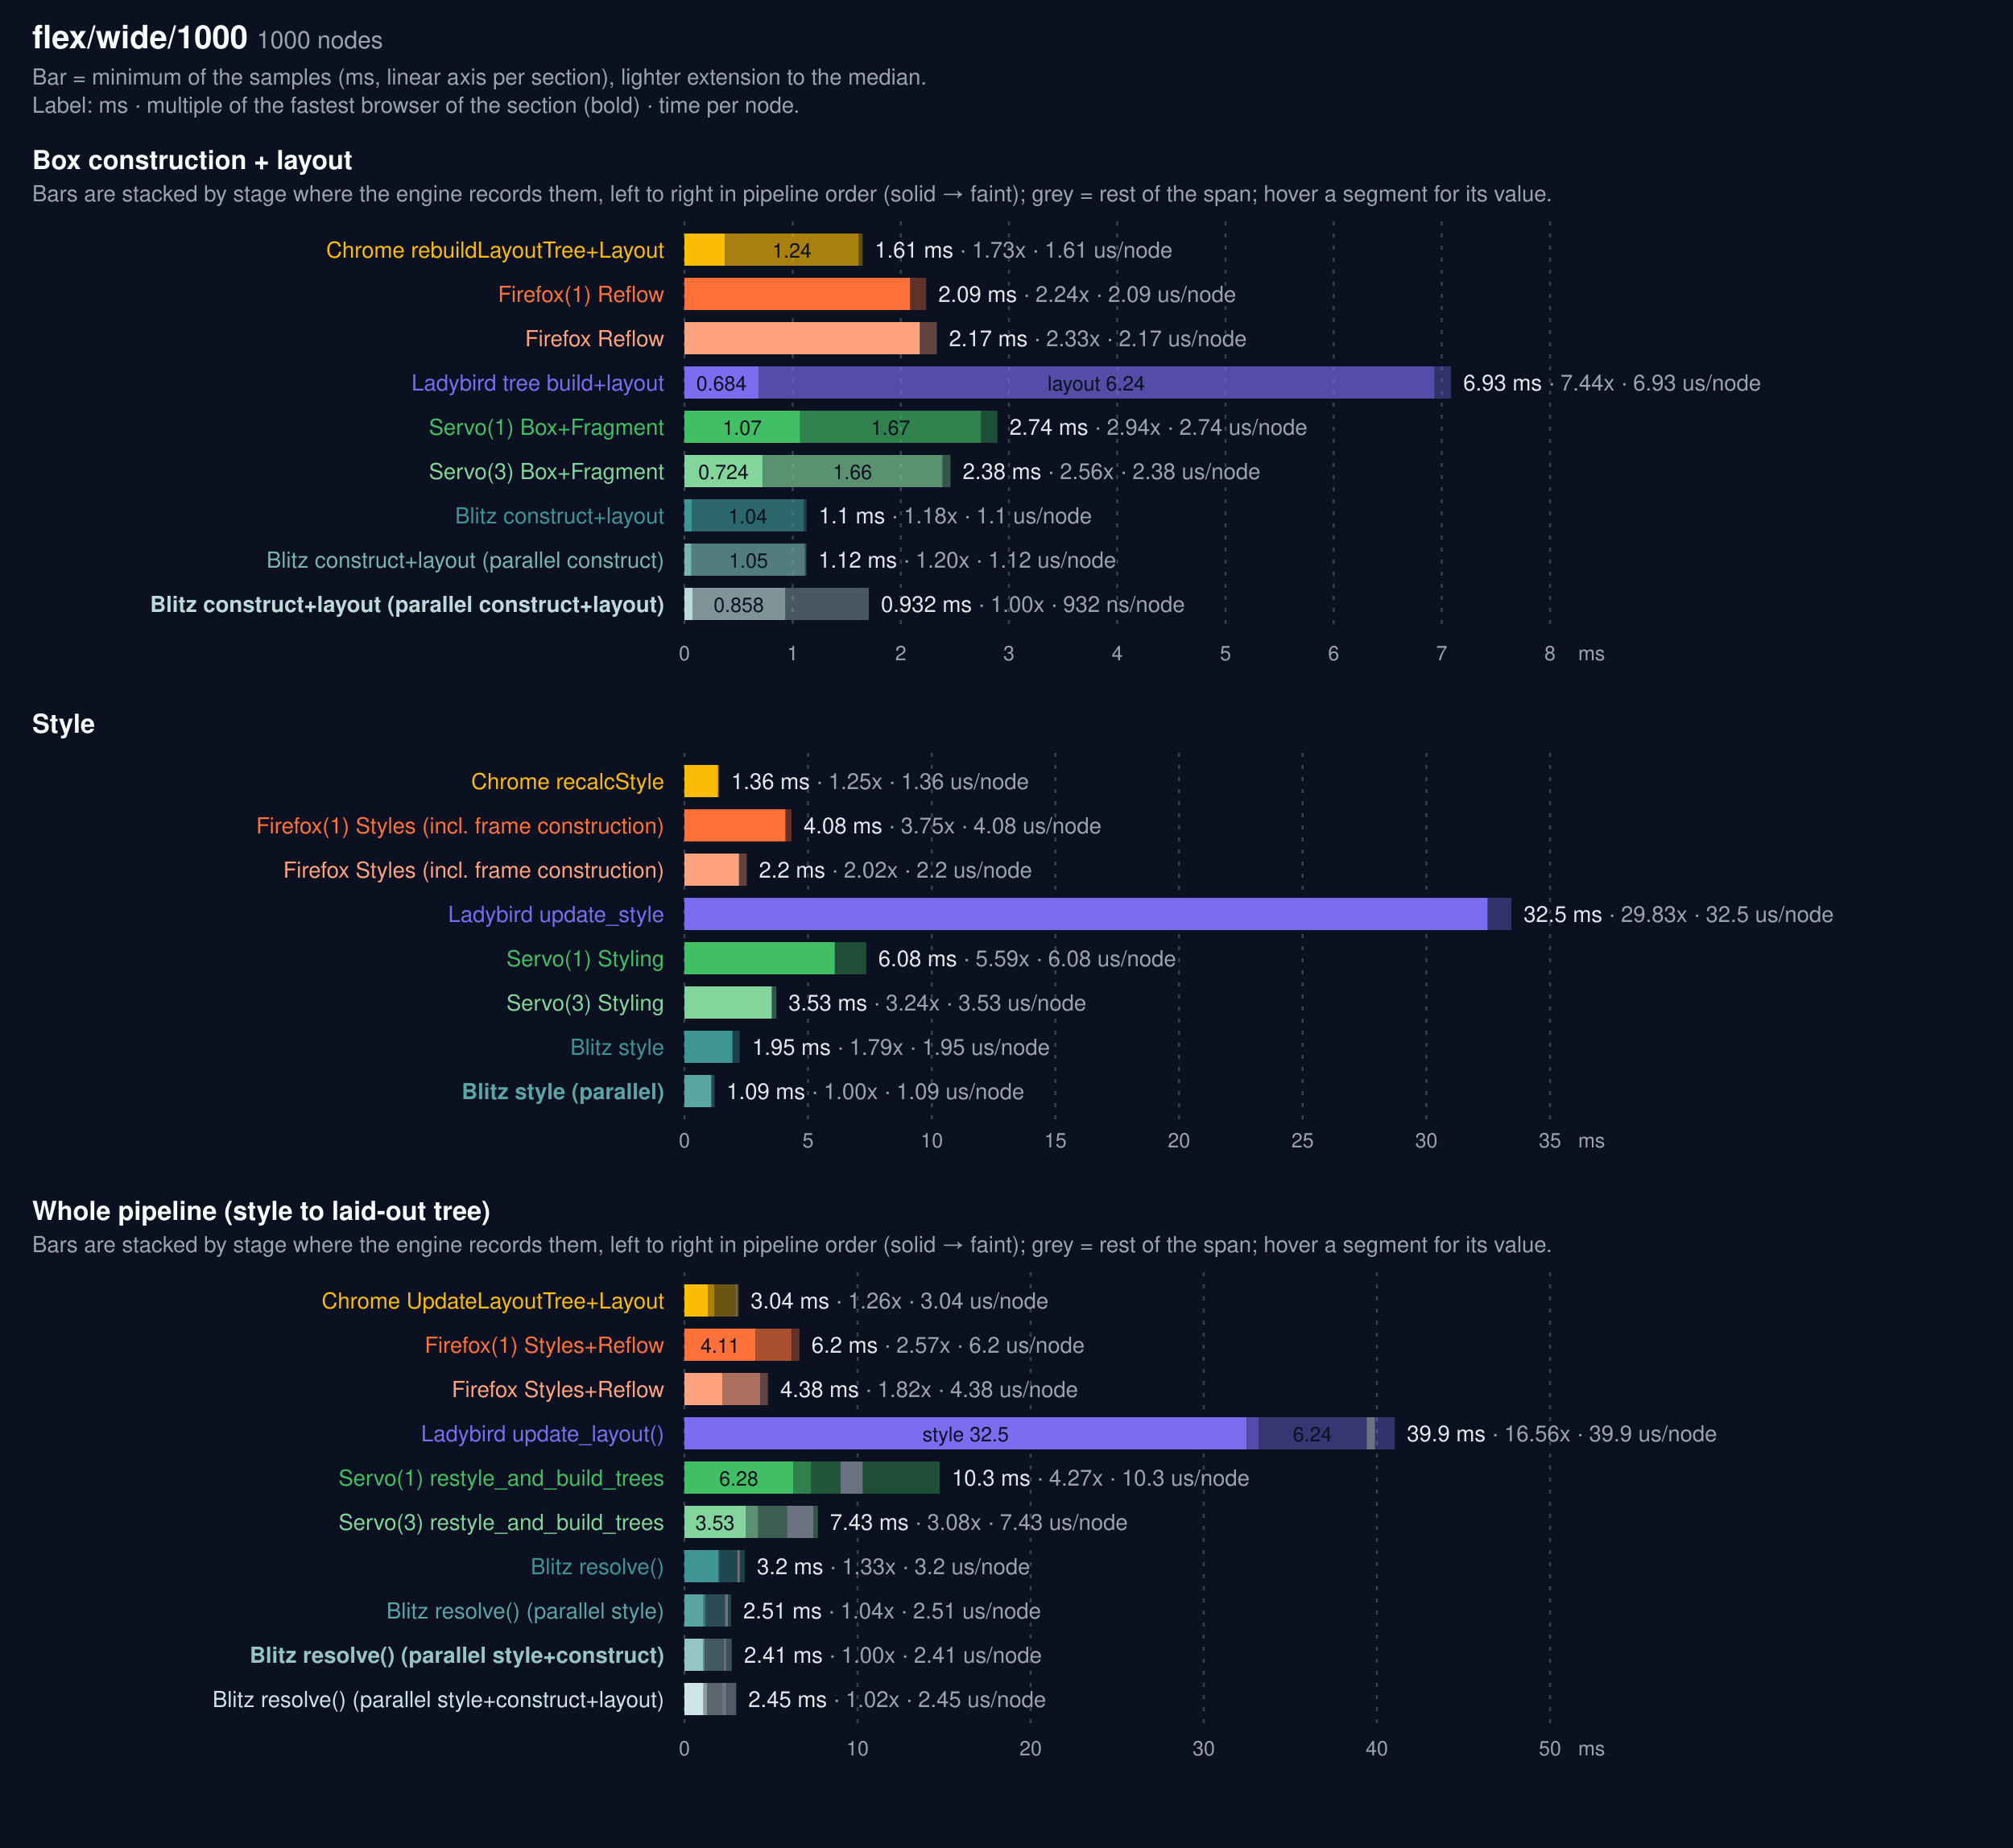
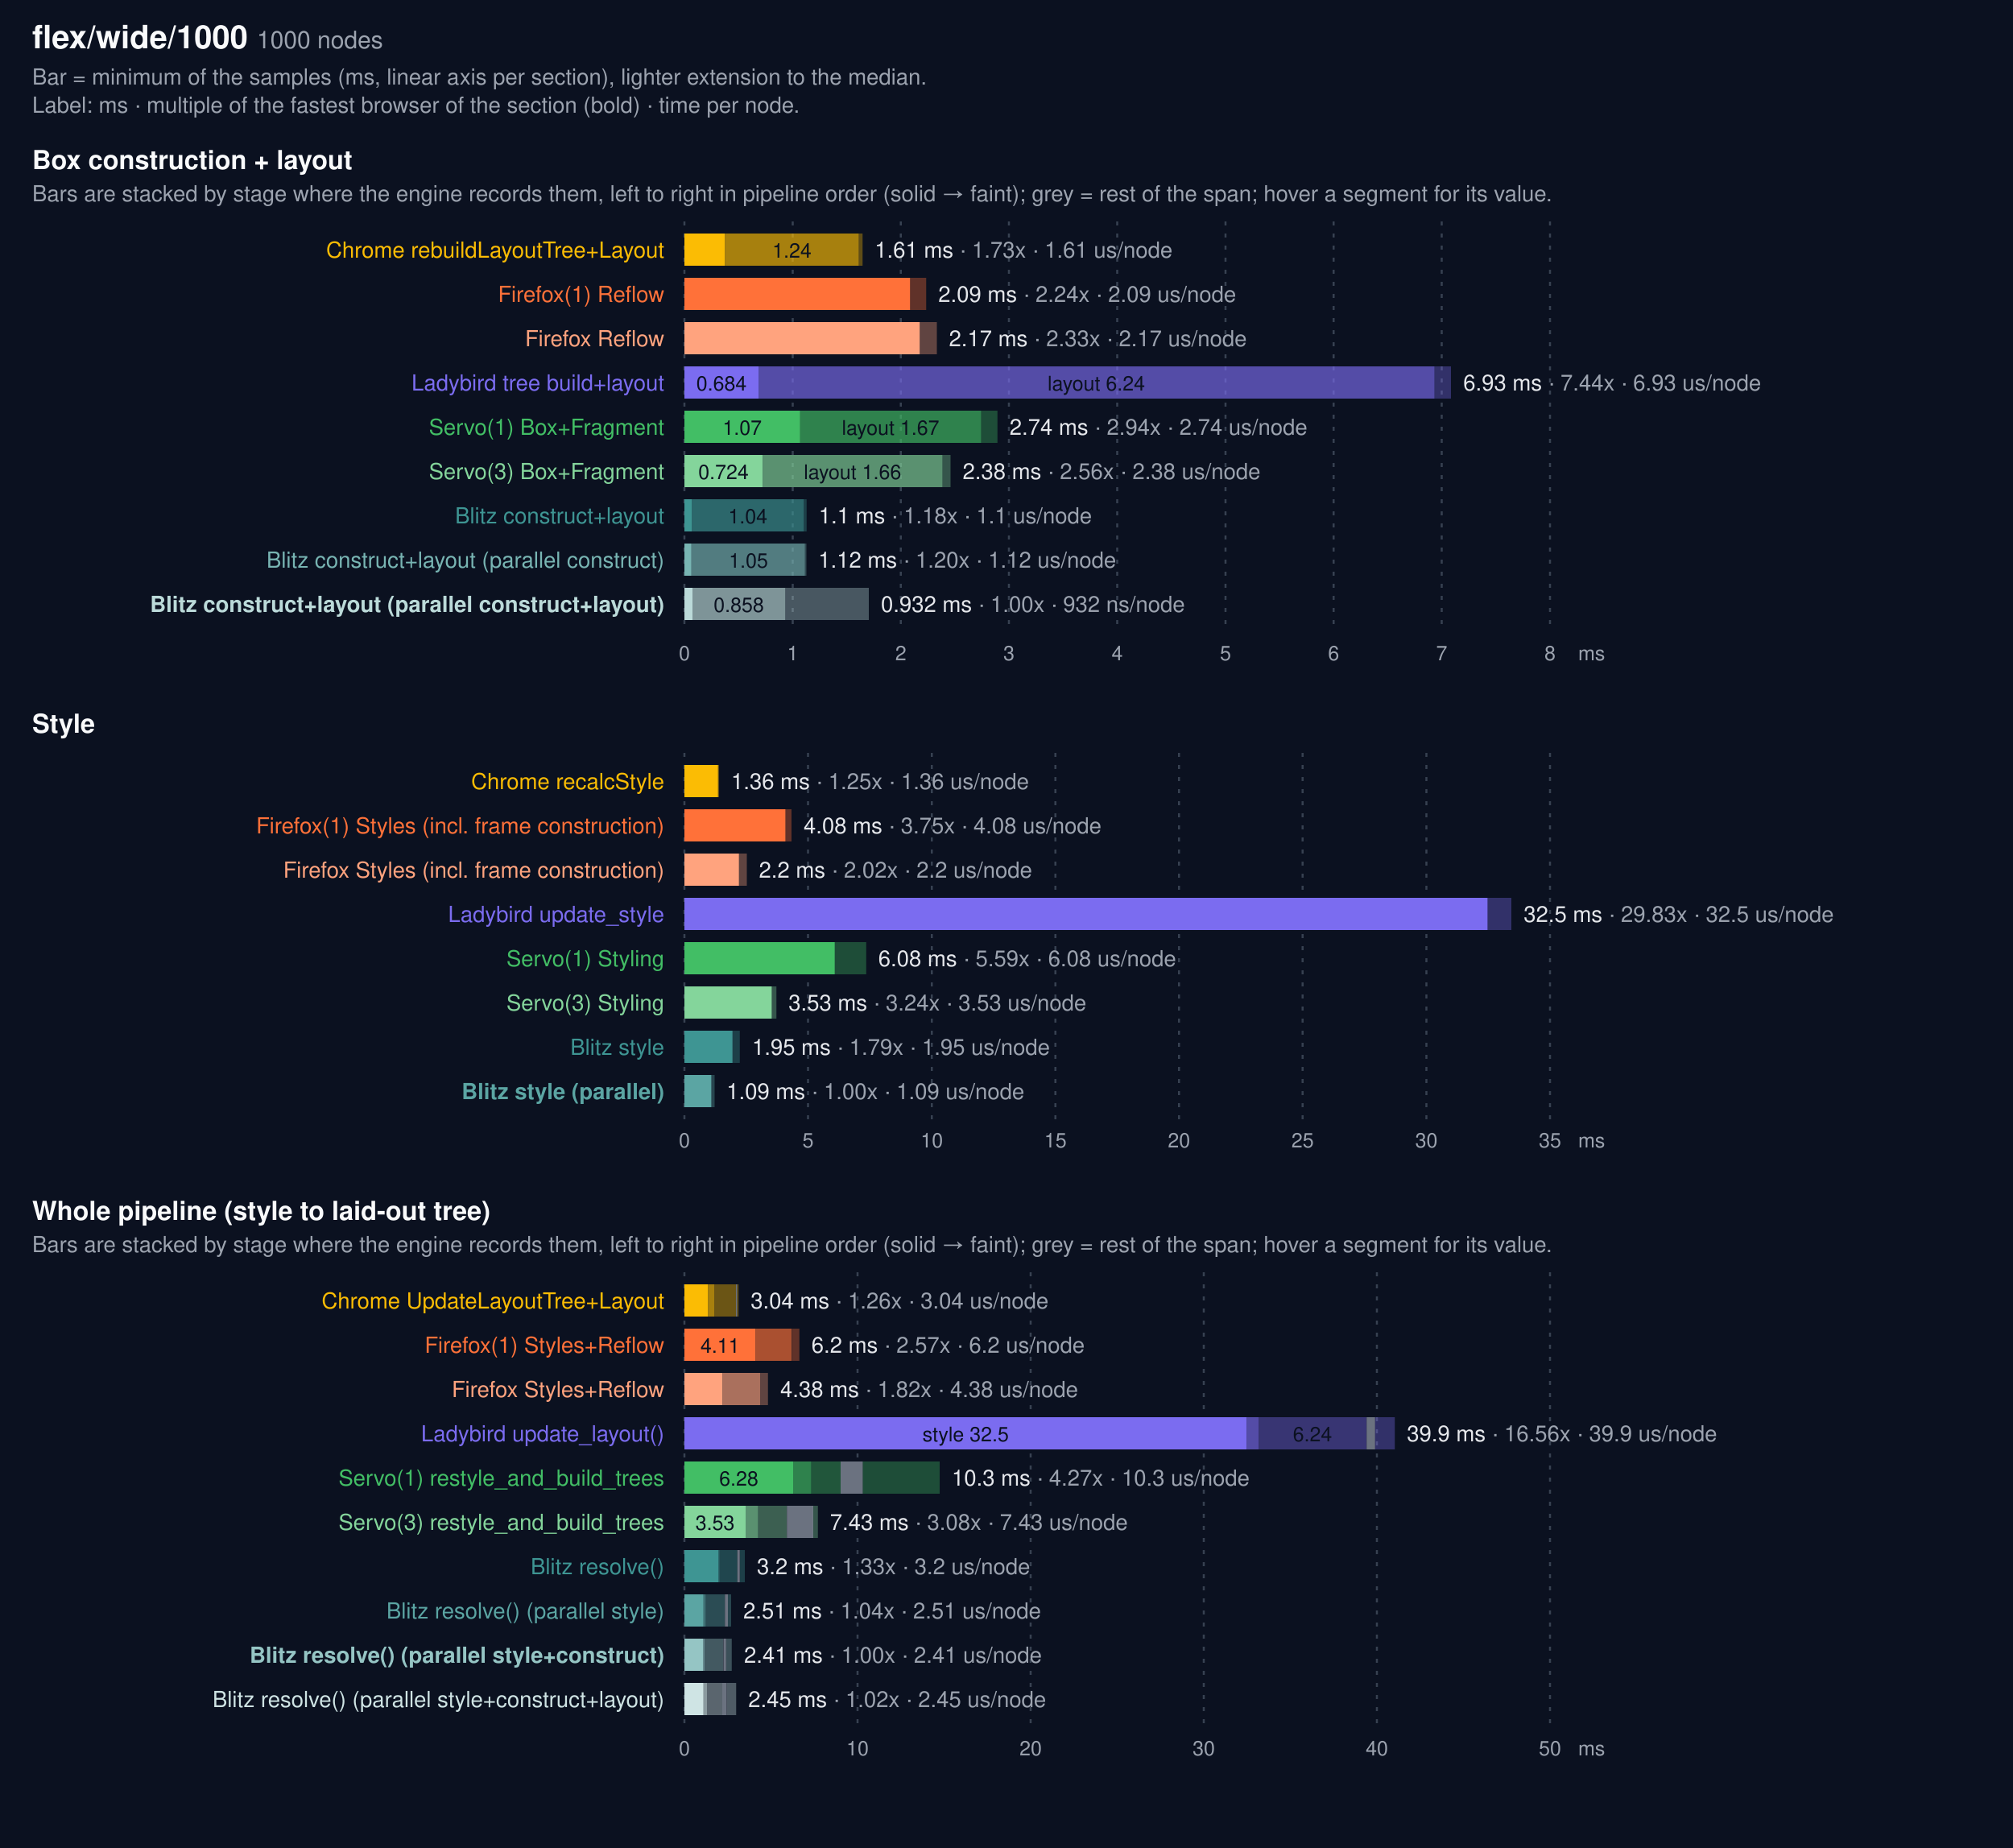
<svg xmlns="http://www.w3.org/2000/svg" width="1000" height="918" viewBox="0 0 1000 918" font-family="system-ui, -apple-system, Segoe UI, Helvetica, Arial, sans-serif">
  <rect width="1000" height="918" fill="#0b1120" />
  <text x="16" y="24" fill="#f9fafb" font-size="16" font-weight="600">flex/wide/1000 <tspan fill="#9ca3af" font-size="12" font-weight="400">1000 nodes</tspan>
  </text>
  <text x="16" y="42" fill="#9ca3af" font-size="11">Bar = minimum of the samples (ms, linear axis per section), lighter extension to the median.</text>
  <text x="16" y="56" fill="#9ca3af" font-size="11">Label: ms · multiple of the fastest browser of the section (bold) · time per node.</text>
  <text x="16" y="84" fill="#f9fafb" font-size="13" font-weight="600">Box construction + layout</text>
  <text x="16" y="100" fill="#9ca3af" font-size="11">Bars are stacked by stage where the engine records them, left to right in pipeline order (solid → faint); grey = rest of the span; hover a segment for its value.</text>
  <line x1="340.0" x2="340.0" y1="110" y2="314" stroke="#374151" stroke-dasharray="2 4" />
  <text x="340.0" y="328" fill="#9ca3af" font-size="10" text-anchor="middle">0</text>
  <line x1="393.8" x2="393.8" y1="110" y2="314" stroke="#374151" stroke-dasharray="2 4" />
  <text x="393.8" y="328" fill="#9ca3af" font-size="10" text-anchor="middle">1</text>
  <line x1="447.5" x2="447.5" y1="110" y2="314" stroke="#374151" stroke-dasharray="2 4" />
  <text x="447.5" y="328" fill="#9ca3af" font-size="10" text-anchor="middle">2</text>
  <line x1="501.2" x2="501.2" y1="110" y2="314" stroke="#374151" stroke-dasharray="2 4" />
  <text x="501.2" y="328" fill="#9ca3af" font-size="10" text-anchor="middle">3</text>
  <line x1="555.0" x2="555.0" y1="110" y2="314" stroke="#374151" stroke-dasharray="2 4" />
  <text x="555.0" y="328" fill="#9ca3af" font-size="10" text-anchor="middle">4</text>
  <line x1="608.8" x2="608.8" y1="110" y2="314" stroke="#374151" stroke-dasharray="2 4" />
  <text x="608.8" y="328" fill="#9ca3af" font-size="10" text-anchor="middle">5</text>
  <line x1="662.5" x2="662.5" y1="110" y2="314" stroke="#374151" stroke-dasharray="2 4" />
  <text x="662.5" y="328" fill="#9ca3af" font-size="10" text-anchor="middle">6</text>
  <line x1="716.2" x2="716.2" y1="110" y2="314" stroke="#374151" stroke-dasharray="2 4" />
  <text x="716.2" y="328" fill="#9ca3af" font-size="10" text-anchor="middle">7</text>
  <line x1="770.0" x2="770.0" y1="110" y2="314" stroke="#374151" stroke-dasharray="2 4" />
  <text x="770.0" y="328" fill="#9ca3af" font-size="10" text-anchor="middle">8</text>
  <text x="784" y="328" fill="#9ca3af" font-size="10">ms</text>
  <text x="330" y="128" fill="#FBBC04" font-size="11" text-anchor="end">Chrome rebuildLayoutTree+Layout</text>
  <rect x="340.0" y="116" width="20.1" height="16" fill="#FBBC04" opacity="1.0" />
  <rect x="360.1" y="116" width="66.5" height="16" fill="#FBBC04" opacity="0.65" />
  <text x="393.4" y="128" fill="#0b1120" font-size="10" text-anchor="middle">1.24</text>
  <rect x="426.6" y="116" width="1.9" height="16" fill="#FBBC04" opacity="0.35" />
  <text x="434.5" y="128" fill="#e5e7eb" font-size="11">1.61 ms <tspan fill="#9ca3af">· 1.73x · 1.61 us/node</tspan>
  </text>
  <text x="330" y="150" fill="#FF7139" font-size="11" text-anchor="end">Firefox(1) Reflow</text>
  <rect x="340" y="138" width="112.1" height="16" fill="#FF7139" />
  <rect x="452.1" y="138" width="8.0" height="16" fill="#FF7139" opacity="0.35" />
  <text x="466.1" y="150" fill="#e5e7eb" font-size="11">2.09 ms <tspan fill="#9ca3af">· 2.24x · 2.09 us/node</tspan>
  </text>
  <text x="330" y="172" fill="#ffa37e" font-size="11" text-anchor="end">Firefox Reflow</text>
  <rect x="340" y="160" width="116.9" height="16" fill="#ffa37e" />
  <rect x="456.9" y="160" width="8.5" height="16" fill="#ffa37e" opacity="0.35" />
  <text x="471.4" y="172" fill="#e5e7eb" font-size="11">2.17 ms <tspan fill="#9ca3af">· 2.33x · 2.17 us/node</tspan>
  </text>
  <text x="330" y="194" fill="#7B6CF0" font-size="11" text-anchor="end">Ladybird tree build+layout</text>
  <rect x="340.0" y="182" width="36.8" height="16" fill="#7B6CF0" opacity="1.0" />
  <text x="358.4" y="194" fill="#0b1120" font-size="10" text-anchor="middle">0.684</text>
  <rect x="376.8" y="182" width="335.7" height="16" fill="#7B6CF0" opacity="0.65" />
  <text x="544.6" y="194" fill="#0b1120" font-size="10" text-anchor="middle">layout 6.24</text>
  <rect x="712.4" y="182" width="8.4" height="16" fill="#7B6CF0" opacity="0.35" />
  <text x="726.9" y="194" fill="#e5e7eb" font-size="11">6.93 ms <tspan fill="#9ca3af">· 7.44x · 6.93 us/node</tspan>
  </text>
  <text x="330" y="216" fill="#42BE65" font-size="11" text-anchor="end">Servo(1) Box+Fragment</text>
  <rect x="340.0" y="204" width="57.5" height="16" fill="#42BE65" opacity="1.0" />
  <text x="368.7" y="216" fill="#0b1120" font-size="10" text-anchor="middle">1.07</text>
  <rect x="397.5" y="204" width="89.8" height="16" fill="#42BE65" opacity="0.65" />
-   <text x="442.4" y="216" fill="#0b1120" font-size="10" text-anchor="middle">1.67</text>
+   <text x="442.4" y="216" fill="#0b1120" font-size="10" text-anchor="middle">layout 1.67</text>
  <rect x="487.2" y="204" width="8.3" height="16" fill="#42BE65" opacity="0.35" />
  <text x="501.5" y="216" fill="#e5e7eb" font-size="11">2.74 ms <tspan fill="#9ca3af">· 2.94x · 2.74 us/node</tspan>
  </text>
  <text x="330" y="238" fill="#84d59b" font-size="11" text-anchor="end">Servo(3) Box+Fragment</text>
  <rect x="340.0" y="226" width="38.9" height="16" fill="#84d59b" opacity="1.0" />
  <text x="359.4" y="238" fill="#0b1120" font-size="10" text-anchor="middle">0.724</text>
  <rect x="378.9" y="226" width="89.3" height="16" fill="#84d59b" opacity="0.65" />
-   <text x="423.5" y="238" fill="#0b1120" font-size="10" text-anchor="middle">1.66</text>
+   <text x="423.5" y="238" fill="#0b1120" font-size="10" text-anchor="middle">layout 1.66</text>
  <rect x="468.2" y="226" width="4.0" height="16" fill="#84d59b" opacity="0.35" />
  <text x="478.2" y="238" fill="#e5e7eb" font-size="11">2.38 ms <tspan fill="#9ca3af">· 2.56x · 2.38 us/node</tspan>
  </text>
  <text x="330" y="260" fill="#3E9593" font-size="11" text-anchor="end">Blitz construct+layout</text>
  <rect x="340.0" y="248" width="3.6" height="16" fill="#3E9593" opacity="1.0" />
  <rect x="343.6" y="248" width="55.7" height="16" fill="#3E9593" opacity="0.65" />
  <text x="371.5" y="260" fill="#0b1120" font-size="10" text-anchor="middle">1.04</text>
  <rect x="399.3" y="248" width="1.4" height="16" fill="#3E9593" opacity="0.35" />
  <text x="406.7" y="260" fill="#e5e7eb" font-size="11">1.1 ms <tspan fill="#9ca3af">· 1.18x · 1.1 us/node</tspan>
  </text>
  <text x="330" y="282" fill="#78b5b3" font-size="11" text-anchor="end">Blitz construct+layout (parallel construct)</text>
  <rect x="340.0" y="270" width="3.5" height="16" fill="#78b5b3" opacity="1.0" />
  <rect x="343.5" y="270" width="56.4" height="16" fill="#78b5b3" opacity="0.65" />
  <text x="371.8" y="282" fill="#0b1120" font-size="10" text-anchor="middle">1.05</text>
  <rect x="400.0" y="270" width="0.6" height="16" fill="#78b5b3" opacity="0.35" />
  <text x="406.5" y="282" fill="#e5e7eb" font-size="11">1.12 ms <tspan fill="#9ca3af">· 1.20x · 1.12 us/node</tspan>
  </text>
  <text x="330" y="304" fill="#bbdad9" font-size="11" text-anchor="end" font-weight="700">Blitz construct+layout (parallel construct+layout)</text>
  <rect x="340.0" y="292" width="4.0" height="16" fill="#bbdad9" opacity="1.0" />
  <rect x="344.0" y="292" width="46.1" height="16" fill="#bbdad9" opacity="0.65" />
  <text x="367.0" y="304" fill="#0b1120" font-size="10" text-anchor="middle">0.858</text>
  <rect x="390.1" y="292" width="41.5" height="16" fill="#bbdad9" opacity="0.35" />
  <text x="437.6" y="304" fill="#e5e7eb" font-size="11">0.932 ms <tspan fill="#9ca3af">· 1.00x · 932 ns/node</tspan>
  </text>
  <text x="16" y="364" fill="#f9fafb" font-size="13" font-weight="600">Style</text>
  <line x1="340.0" x2="340.0" y1="374" y2="556" stroke="#374151" stroke-dasharray="2 4" />
  <text x="340.0" y="570" fill="#9ca3af" font-size="10" text-anchor="middle">0</text>
  <line x1="401.4" x2="401.4" y1="374" y2="556" stroke="#374151" stroke-dasharray="2 4" />
  <text x="401.4" y="570" fill="#9ca3af" font-size="10" text-anchor="middle">5</text>
  <line x1="462.9" x2="462.9" y1="374" y2="556" stroke="#374151" stroke-dasharray="2 4" />
  <text x="462.9" y="570" fill="#9ca3af" font-size="10" text-anchor="middle">10</text>
  <line x1="524.3" x2="524.3" y1="374" y2="556" stroke="#374151" stroke-dasharray="2 4" />
  <text x="524.3" y="570" fill="#9ca3af" font-size="10" text-anchor="middle">15</text>
  <line x1="585.7" x2="585.7" y1="374" y2="556" stroke="#374151" stroke-dasharray="2 4" />
  <text x="585.7" y="570" fill="#9ca3af" font-size="10" text-anchor="middle">20</text>
  <line x1="647.1" x2="647.1" y1="374" y2="556" stroke="#374151" stroke-dasharray="2 4" />
  <text x="647.1" y="570" fill="#9ca3af" font-size="10" text-anchor="middle">25</text>
  <line x1="708.6" x2="708.6" y1="374" y2="556" stroke="#374151" stroke-dasharray="2 4" />
  <text x="708.6" y="570" fill="#9ca3af" font-size="10" text-anchor="middle">30</text>
  <line x1="770.0" x2="770.0" y1="374" y2="556" stroke="#374151" stroke-dasharray="2 4" />
  <text x="770.0" y="570" fill="#9ca3af" font-size="10" text-anchor="middle">35</text>
  <text x="784" y="570" fill="#9ca3af" font-size="10">ms</text>
  <text x="330" y="392" fill="#FBBC04" font-size="11" text-anchor="end">Chrome recalcStyle</text>
  <rect x="340" y="380" width="16.7" height="16" fill="#FBBC04" />
  <rect x="356.7" y="380" width="0.5" height="16" fill="#FBBC04" opacity="0.35" />
  <text x="363.2" y="392" fill="#e5e7eb" font-size="11">1.36 ms <tspan fill="#9ca3af">· 1.25x · 1.36 us/node</tspan>
  </text>
  <text x="330" y="414" fill="#FF7139" font-size="11" text-anchor="end">Firefox(1) Styles (incl. frame construction)</text>
  <rect x="340" y="402" width="50.2" height="16" fill="#FF7139" />
  <rect x="390.2" y="402" width="3.0" height="16" fill="#FF7139" opacity="0.35" />
  <text x="399.2" y="414" fill="#e5e7eb" font-size="11">4.08 ms <tspan fill="#9ca3af">· 3.75x · 4.08 us/node</tspan>
  </text>
  <text x="330" y="436" fill="#ffa37e" font-size="11" text-anchor="end">Firefox Styles (incl. frame construction)</text>
  <rect x="340" y="424" width="27.1" height="16" fill="#ffa37e" />
  <rect x="367.1" y="424" width="3.9" height="16" fill="#ffa37e" opacity="0.35" />
  <text x="377.0" y="436" fill="#e5e7eb" font-size="11">2.2 ms <tspan fill="#9ca3af">· 2.02x · 2.2 us/node</tspan>
  </text>
  <text x="330" y="458" fill="#7B6CF0" font-size="11" text-anchor="end">Ladybird update_style</text>
  <rect x="340" y="446" width="399.0" height="16" fill="#7B6CF0" />
  <rect x="739.0" y="446" width="11.8" height="16" fill="#7B6CF0" opacity="0.35" />
  <text x="756.9" y="458" fill="#e5e7eb" font-size="11">32.5 ms <tspan fill="#9ca3af">· 29.83x · 32.5 us/node</tspan>
  </text>
  <text x="330" y="480" fill="#42BE65" font-size="11" text-anchor="end">Servo(1) Styling</text>
  <rect x="340" y="468" width="74.7" height="16" fill="#42BE65" />
  <rect x="414.7" y="468" width="15.6" height="16" fill="#42BE65" opacity="0.35" />
  <text x="436.3" y="480" fill="#e5e7eb" font-size="11">6.08 ms <tspan fill="#9ca3af">· 5.59x · 6.08 us/node</tspan>
  </text>
  <text x="330" y="502" fill="#84d59b" font-size="11" text-anchor="end">Servo(3) Styling</text>
  <rect x="340" y="490" width="43.4" height="16" fill="#84d59b" />
  <rect x="383.4" y="490" width="2.3" height="16" fill="#84d59b" opacity="0.35" />
  <text x="391.7" y="502" fill="#e5e7eb" font-size="11">3.53 ms <tspan fill="#9ca3af">· 3.24x · 3.53 us/node</tspan>
  </text>
  <text x="330" y="524" fill="#3E9593" font-size="11" text-anchor="end">Blitz style</text>
  <rect x="340" y="512" width="23.9" height="16" fill="#3E9593" />
  <rect x="363.9" y="512" width="3.6" height="16" fill="#3E9593" opacity="0.35" />
  <text x="373.6" y="524" fill="#e5e7eb" font-size="11">1.95 ms <tspan fill="#9ca3af">· 1.79x · 1.95 us/node</tspan>
  </text>
  <text x="330" y="546" fill="#5ba5a3" font-size="11" text-anchor="end" font-weight="700">Blitz style (parallel)</text>
  <rect x="340" y="534" width="13.4" height="16" fill="#5ba5a3" />
  <rect x="353.4" y="534" width="1.6" height="16" fill="#5ba5a3" opacity="0.35" />
  <text x="360.9" y="546" fill="#e5e7eb" font-size="11">1.09 ms <tspan fill="#9ca3af">· 1.00x · 1.09 us/node</tspan>
  </text>
  <text x="16" y="606" fill="#f9fafb" font-size="13" font-weight="600">Whole pipeline (style to laid-out tree)</text>
  <text x="16" y="622" fill="#9ca3af" font-size="11">Bars are stacked by stage where the engine records them, left to right in pipeline order (solid → faint); grey = rest of the span; hover a segment for its value.</text>
  <line x1="340.0" x2="340.0" y1="632" y2="858" stroke="#374151" stroke-dasharray="2 4" />
  <text x="340.0" y="872" fill="#9ca3af" font-size="10" text-anchor="middle">0</text>
  <line x1="426.0" x2="426.0" y1="632" y2="858" stroke="#374151" stroke-dasharray="2 4" />
  <text x="426.0" y="872" fill="#9ca3af" font-size="10" text-anchor="middle">10</text>
  <line x1="512.0" x2="512.0" y1="632" y2="858" stroke="#374151" stroke-dasharray="2 4" />
  <text x="512.0" y="872" fill="#9ca3af" font-size="10" text-anchor="middle">20</text>
  <line x1="598.0" x2="598.0" y1="632" y2="858" stroke="#374151" stroke-dasharray="2 4" />
  <text x="598.0" y="872" fill="#9ca3af" font-size="10" text-anchor="middle">30</text>
  <line x1="684.0" x2="684.0" y1="632" y2="858" stroke="#374151" stroke-dasharray="2 4" />
  <text x="684.0" y="872" fill="#9ca3af" font-size="10" text-anchor="middle">40</text>
  <line x1="770.0" x2="770.0" y1="632" y2="858" stroke="#374151" stroke-dasharray="2 4" />
  <text x="770.0" y="872" fill="#9ca3af" font-size="10" text-anchor="middle">50</text>
  <text x="784" y="872" fill="#9ca3af" font-size="10">ms</text>
  <text x="330" y="650" fill="#FBBC04" font-size="11" text-anchor="end">Chrome UpdateLayoutTree+Layout</text>
  <rect x="340.0" y="638" width="11.7" height="16" fill="#FBBC04" opacity="1.0" />
  <rect x="351.7" y="638" width="3.1" height="16" fill="#FBBC04" opacity="0.65" />
  <rect x="354.8" y="638" width="10.8" height="16" fill="#FBBC04" opacity="0.4" />
  <rect x="365.6" y="638" width="0.6" height="16" fill="#6b7280" opacity="1.0" />
  <rect x="366.2" y="638" width="0.7" height="16" fill="#FBBC04" opacity="0.35" />
  <text x="372.9" y="650" fill="#e5e7eb" font-size="11">3.04 ms <tspan fill="#9ca3af">· 1.26x · 3.04 us/node</tspan>
  </text>
  <text x="330" y="672" fill="#FF7139" font-size="11" text-anchor="end">Firefox(1) Styles+Reflow</text>
  <rect x="340.0" y="660" width="35.3" height="16" fill="#FF7139" opacity="1.0" />
  <text x="357.7" y="672" fill="#0b1120" font-size="10" text-anchor="middle">4.11</text>
  <rect x="375.3" y="660" width="17.9" height="16" fill="#FF7139" opacity="0.65" />
  <rect x="393.3" y="660" width="3.8" height="16" fill="#FF7139" opacity="0.35" />
  <text x="403.1" y="672" fill="#e5e7eb" font-size="11">6.2 ms <tspan fill="#9ca3af">· 2.57x · 6.2 us/node</tspan>
  </text>
  <text x="330" y="694" fill="#ffa37e" font-size="11" text-anchor="end">Firefox Styles+Reflow</text>
  <rect x="340.0" y="682" width="18.9" height="16" fill="#ffa37e" opacity="1.0" />
  <rect x="358.9" y="682" width="18.7" height="16" fill="#ffa37e" opacity="0.65" />
  <rect x="377.6" y="682" width="3.9" height="16" fill="#ffa37e" opacity="0.35" />
  <text x="387.6" y="694" fill="#e5e7eb" font-size="11">4.38 ms <tspan fill="#9ca3af">· 1.82x · 4.38 us/node</tspan>
  </text>
  <text x="330" y="716" fill="#7B6CF0" font-size="11" text-anchor="end">Ladybird update_layout()</text>
  <rect x="340.0" y="704" width="279.3" height="16" fill="#7B6CF0" opacity="1.0" />
  <text x="479.7" y="716" fill="#0b1120" font-size="10" text-anchor="middle">style 32.5</text>
  <rect x="619.3" y="704" width="5.9" height="16" fill="#7B6CF0" opacity="0.65" />
  <rect x="625.2" y="704" width="53.7" height="16" fill="#7B6CF0" opacity="0.4" />
  <text x="652.0" y="716" fill="#0b1120" font-size="10" text-anchor="middle">6.24</text>
  <rect x="678.9" y="704" width="4.2" height="16" fill="#6b7280" opacity="1.0" />
  <rect x="683.1" y="704" width="9.8" height="16" fill="#7B6CF0" opacity="0.35" />
  <text x="698.9" y="716" fill="#e5e7eb" font-size="11">39.9 ms <tspan fill="#9ca3af">· 16.56x · 39.9 us/node</tspan>
  </text>
  <text x="330" y="738" fill="#42BE65" font-size="11" text-anchor="end">Servo(1) restyle_and_build_trees</text>
  <rect x="340.0" y="726" width="54.0" height="16" fill="#42BE65" opacity="1.0" />
  <text x="367.0" y="738" fill="#0b1120" font-size="10" text-anchor="middle">6.28</text>
  <rect x="394.0" y="726" width="9.0" height="16" fill="#42BE65" opacity="0.65" />
  <rect x="403.0" y="726" width="14.6" height="16" fill="#42BE65" opacity="0.4" />
  <rect x="417.6" y="726" width="11.0" height="16" fill="#6b7280" opacity="1.0" />
  <rect x="428.6" y="726" width="38.2" height="16" fill="#42BE65" opacity="0.35" />
  <text x="472.8" y="738" fill="#e5e7eb" font-size="11">10.3 ms <tspan fill="#9ca3af">· 4.27x · 10.3 us/node</tspan>
  </text>
  <text x="330" y="760" fill="#84d59b" font-size="11" text-anchor="end">Servo(3) restyle_and_build_trees</text>
  <rect x="340.0" y="748" width="30.4" height="16" fill="#84d59b" opacity="1.0" />
  <text x="355.2" y="760" fill="#0b1120" font-size="10" text-anchor="middle">3.53</text>
  <rect x="370.4" y="748" width="6.2" height="16" fill="#84d59b" opacity="0.65" />
  <rect x="376.6" y="748" width="14.3" height="16" fill="#84d59b" opacity="0.4" />
  <rect x="390.9" y="748" width="13.1" height="16" fill="#6b7280" opacity="1.0" />
  <rect x="403.9" y="748" width="2.4" height="16" fill="#84d59b" opacity="0.35" />
  <text x="412.3" y="760" fill="#e5e7eb" font-size="11">7.43 ms <tspan fill="#9ca3af">· 3.08x · 7.43 us/node</tspan>
  </text>
  <text x="330" y="782" fill="#3E9593" font-size="11" text-anchor="end">Blitz resolve()</text>
  <rect x="340.0" y="770" width="16.8" height="16" fill="#3E9593" opacity="1.0" />
  <rect x="356.8" y="770" width="0.6" height="16" fill="#3E9593" opacity="0.65" />
  <rect x="357.3" y="770" width="9.0" height="16" fill="#3E9593" opacity="0.4" />
  <rect x="366.3" y="770" width="1.2" height="16" fill="#6b7280" opacity="1.0" />
  <rect x="367.6" y="770" width="2.4" height="16" fill="#3E9593" opacity="0.35" />
  <text x="376.0" y="782" fill="#e5e7eb" font-size="11">3.2 ms <tspan fill="#9ca3af">· 1.33x · 3.2 us/node</tspan>
  </text>
  <text x="330" y="804" fill="#5ba5a3" font-size="11" text-anchor="end">Blitz resolve() (parallel style)</text>
  <rect x="340.0" y="792" width="9.5" height="16" fill="#5ba5a3" opacity="1.0" />
  <rect x="349.5" y="792" width="1.1" height="16" fill="#5ba5a3" opacity="0.65" />
  <rect x="350.6" y="792" width="9.4" height="16" fill="#5ba5a3" opacity="0.4" />
  <rect x="360.1" y="792" width="1.5" height="16" fill="#6b7280" opacity="1.0" />
  <rect x="361.6" y="792" width="1.6" height="16" fill="#5ba5a3" opacity="0.35" />
  <text x="369.2" y="804" fill="#e5e7eb" font-size="11">2.51 ms <tspan fill="#9ca3af">· 1.04x · 2.51 us/node</tspan>
  </text>
  <text x="330" y="826" fill="#95c5c4" font-size="11" text-anchor="end" font-weight="700">Blitz resolve() (parallel style+construct)</text>
  <rect x="340.0" y="814" width="9.4" height="16" fill="#95c5c4" opacity="1.0" />
  <rect x="349.4" y="814" width="0.7" height="16" fill="#95c5c4" opacity="0.65" />
  <rect x="350.1" y="814" width="9.2" height="16" fill="#95c5c4" opacity="0.4" />
  <rect x="359.4" y="814" width="1.3" height="16" fill="#6b7280" opacity="1.0" />
  <rect x="360.7" y="814" width="2.8" height="16" fill="#95c5c4" opacity="0.35" />
  <text x="369.6" y="826" fill="#e5e7eb" font-size="11">2.41 ms <tspan fill="#9ca3af">· 1.00x · 2.41 us/node</tspan>
  </text>
  <text x="330" y="848" fill="#cfe4e4" font-size="11" text-anchor="end">Blitz resolve() (parallel style+construct+layout)</text>
  <rect x="340.0" y="836" width="9.5" height="16" fill="#cfe4e4" opacity="1.0" />
  <rect x="349.5" y="836" width="1.7" height="16" fill="#cfe4e4" opacity="0.65" />
  <rect x="351.2" y="836" width="7.7" height="16" fill="#cfe4e4" opacity="0.4" />
  <rect x="358.8" y="836" width="2.2" height="16" fill="#6b7280" opacity="1.0" />
  <rect x="361.1" y="836" width="4.6" height="16" fill="#cfe4e4" opacity="0.35" />
  <text x="371.7" y="848" fill="#e5e7eb" font-size="11">2.45 ms <tspan fill="#9ca3af">· 1.02x · 2.45 us/node</tspan>
  </text>
</svg>
